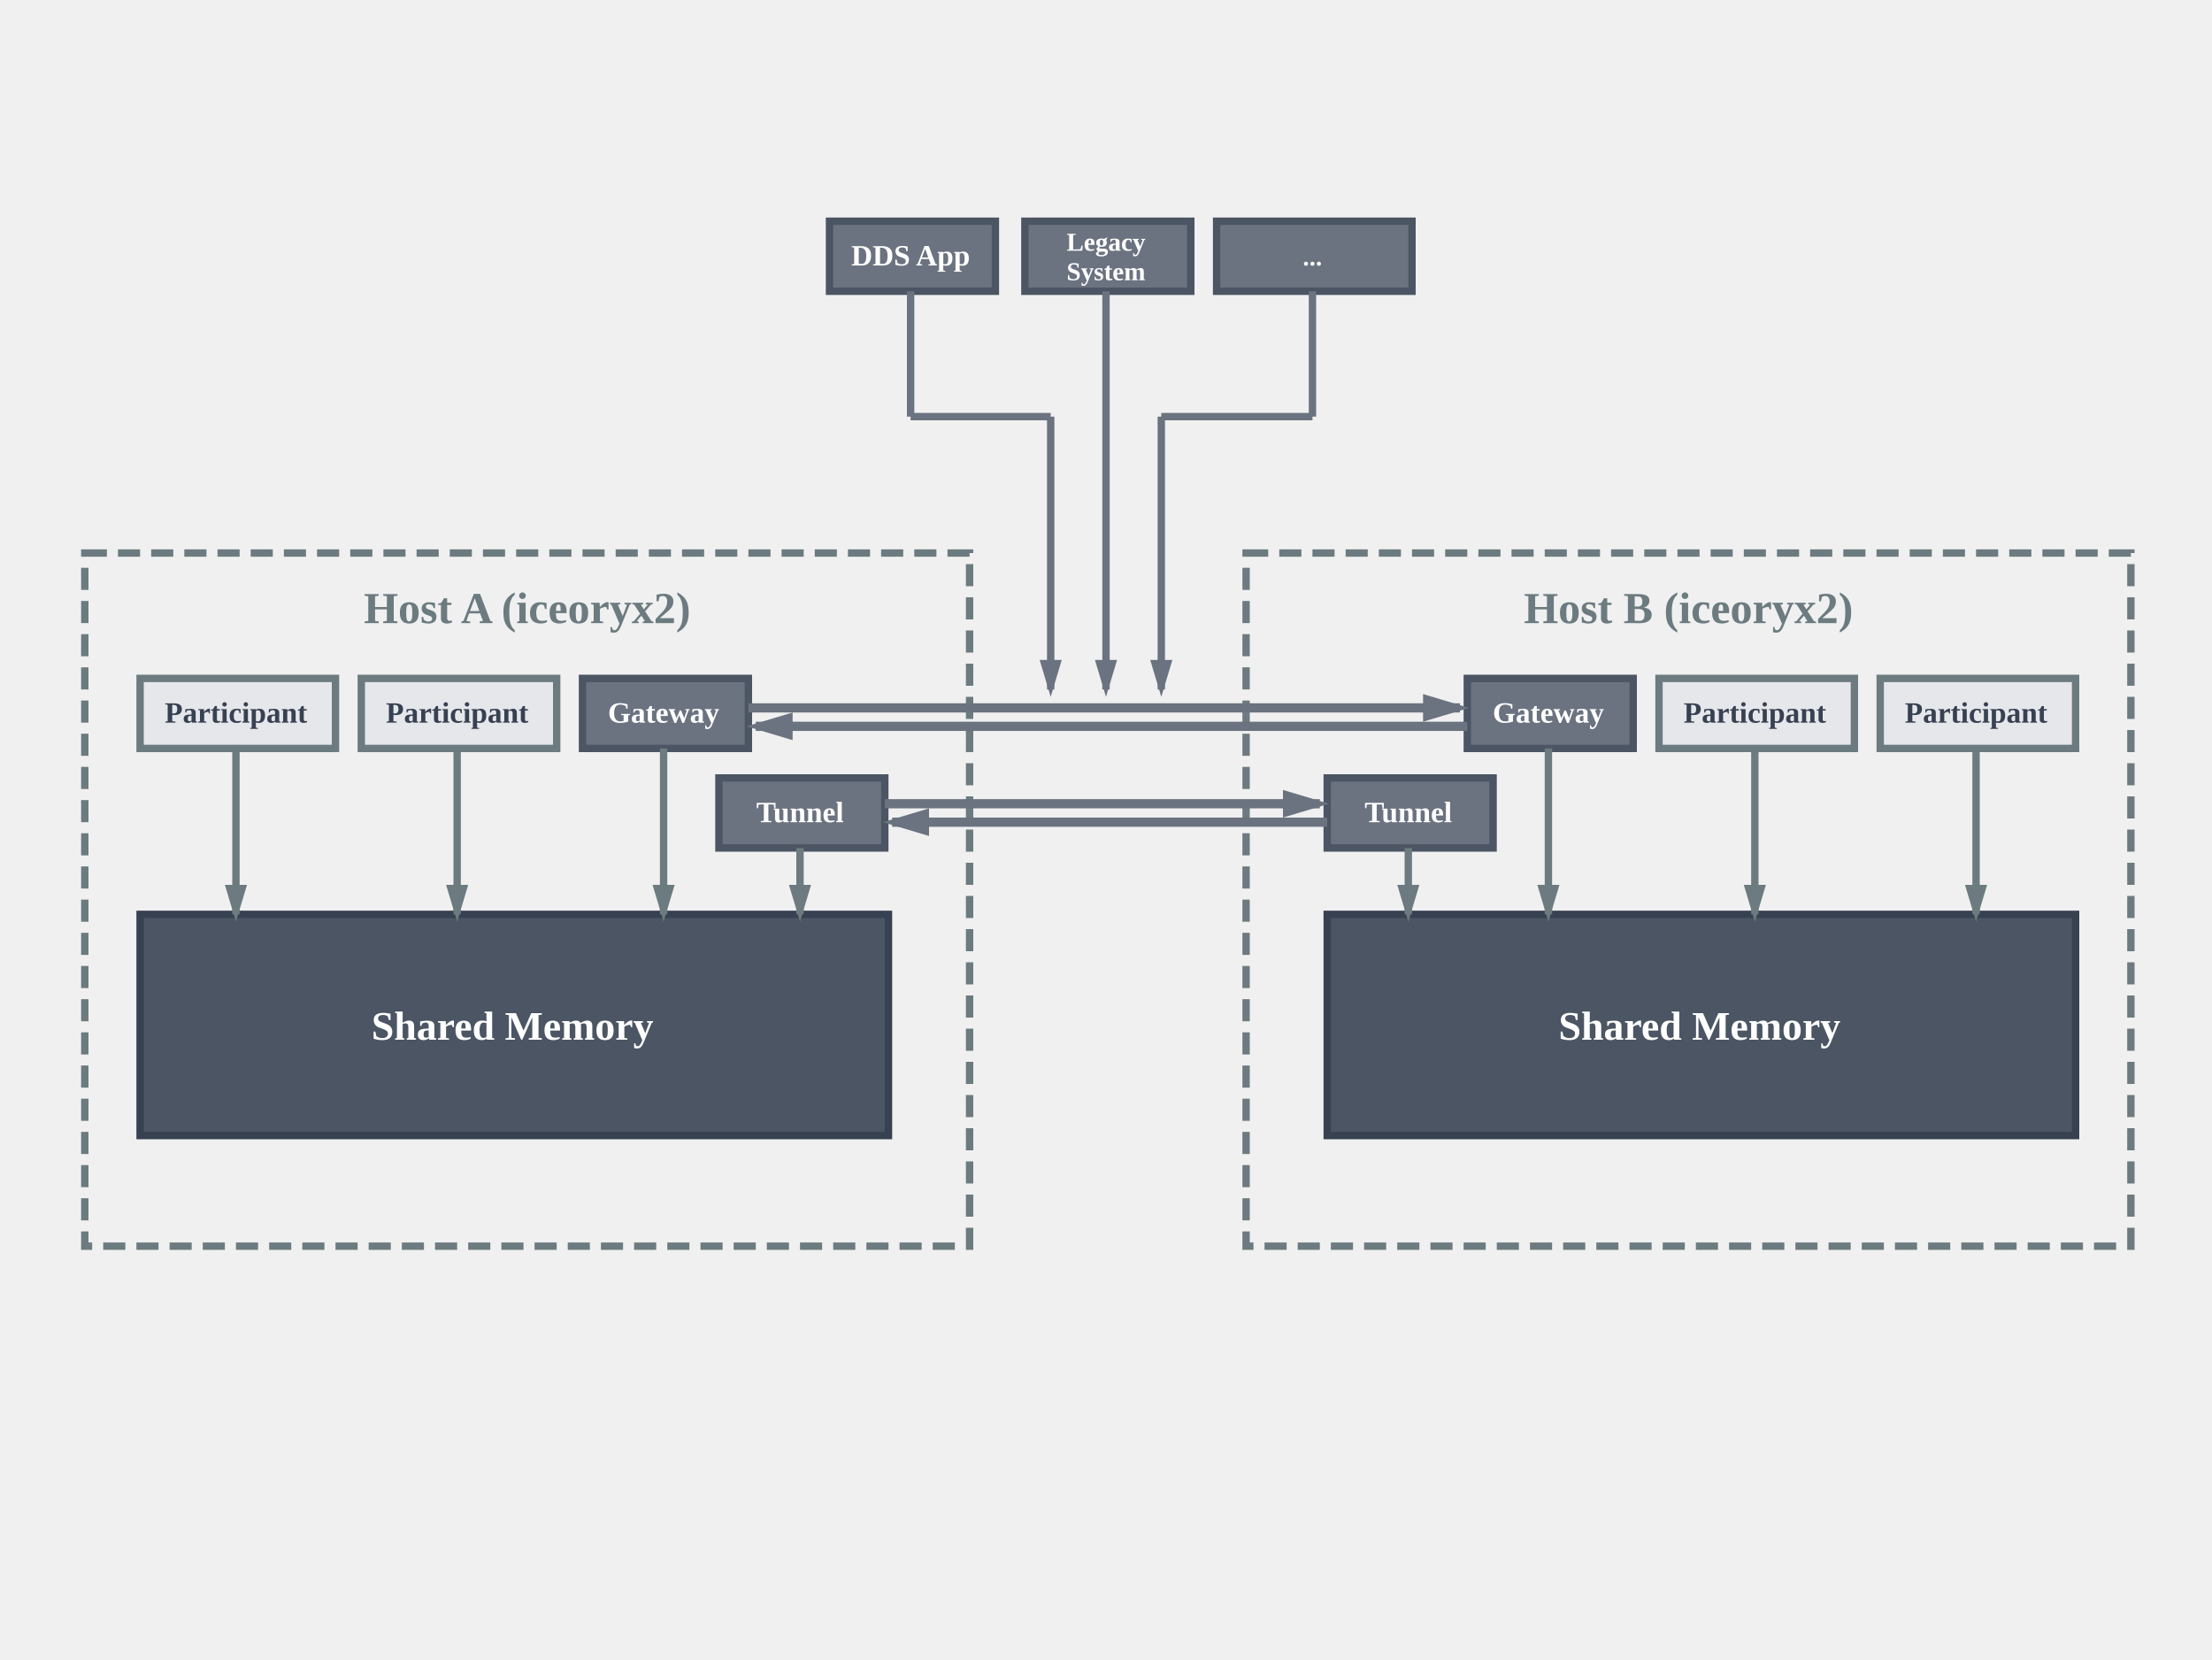
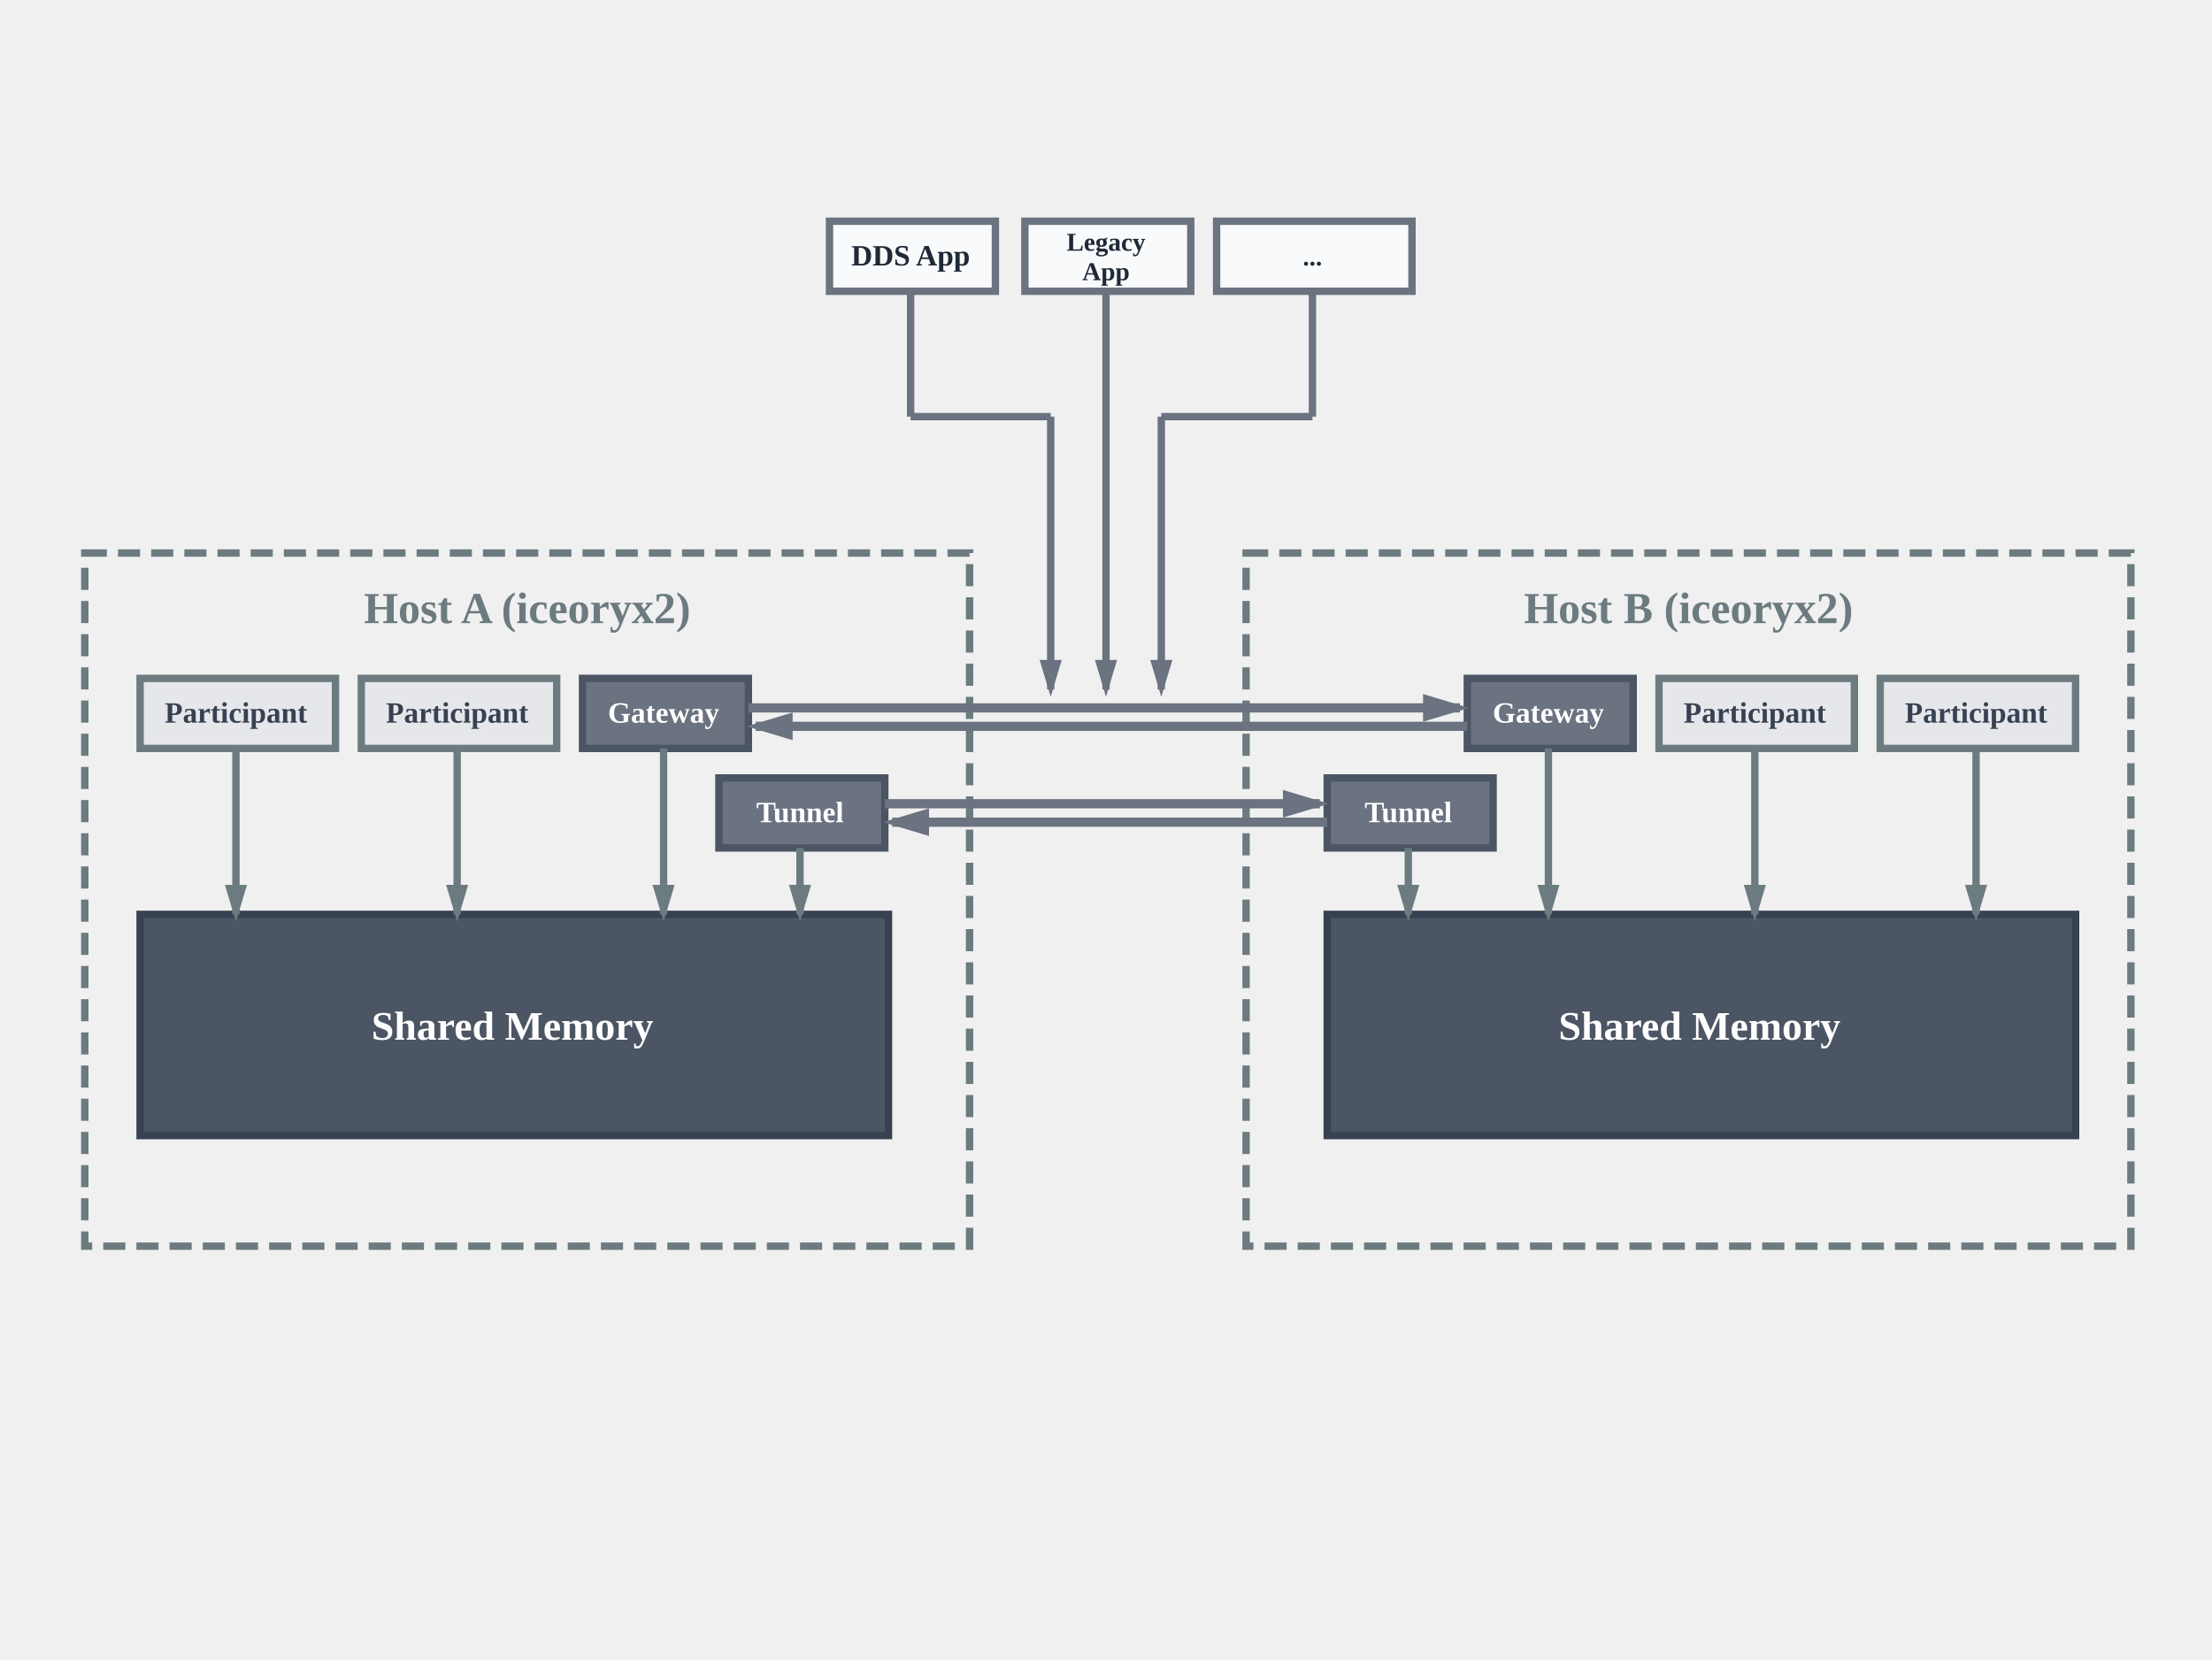
<svg xmlns="http://www.w3.org/2000/svg" viewBox="0 0 600 450">
  <defs>
    <marker id="primaryHead" markerWidth="5" markerHeight="3" refX="4" refY="1.5" orient="auto">
      <polygon points="0 0, 5 1.5, 0 3" fill="#6c7b7f" />
    </marker>
    <marker id="componentHead" markerWidth="5" markerHeight="3" refX="4" refY="1.5" orient="auto">
      <polygon points="0 0, 5 1.5, 0 3" fill="#6b7280" />
    </marker>
  </defs>
  <rect width="600" height="450" fill="transparent" />
-   <rect x="225" y="60" width="45" height="19" fill="#6b7280" stroke="#4b5563" stroke-width="2" />
-   <text x="247" y="72" text-anchor="middle" font-size="8" font-weight="bold" fill="white">DDS App</text>
-   <rect x="278" y="60" width="45" height="19" fill="#6b7280" stroke="#4b5563" stroke-width="2" />
-   <text x="300" y="68" text-anchor="middle" font-size="7" font-weight="bold" fill="white">Legacy</text>
-   <text x="300" y="76" text-anchor="middle" font-size="7" font-weight="bold" fill="white">System</text>
-   <rect x="330" y="60" width="53" height="19" fill="#6b7280" stroke="#4b5563" stroke-width="2" />
-   <text x="356" y="72" text-anchor="middle" font-size="7" font-weight="bold" fill="white">...</text>
+   <rect x="225" y="60" width="45" height="19" fill="#f9fafb" stroke="#6b7280" stroke-width="2" />
+   <text x="247" y="72" text-anchor="middle" font-size="8" font-weight="bold" fill="#1f2937">DDS App</text>
+   <rect x="278" y="60" width="45" height="19" fill="#f9fafb" stroke="#6b7280" stroke-width="2" />
+   <text x="300" y="68" text-anchor="middle" font-size="7" font-weight="bold" fill="#1f2937">Legacy</text>
+   <text x="300" y="76" text-anchor="middle" font-size="7" font-weight="bold" fill="#1f2937">App</text>
+   <rect x="330" y="60" width="53" height="19" fill="#f9fafb" stroke="#6b7280" stroke-width="2" />
+   <text x="356" y="72" text-anchor="middle" font-size="7" font-weight="bold" fill="#1f2937">...</text>
  <rect x="23" y="150" width="240" height="188" fill="none" stroke="#6c7b7f" stroke-width="2" stroke-dasharray="6,3" />
  <text x="143" y="169" text-anchor="middle" font-size="12" font-weight="bold" fill="#6c7b7f">Host A (iceoryx2)</text>
  <rect x="338" y="150" width="240" height="188" fill="none" stroke="#6c7b7f" stroke-width="2" stroke-dasharray="6,3" />
  <text x="458" y="169" text-anchor="middle" font-size="12" font-weight="bold" fill="#6c7b7f">Host B (iceoryx2)</text>
  <rect x="38" y="184" width="53" height="19" fill="#e5e7eb" stroke="#6c7b7f" stroke-width="2" />
  <text x="64" y="196" text-anchor="middle" font-size="8" font-weight="bold" fill="#374151">Participant</text>
  <rect x="98" y="184" width="53" height="19" fill="#e5e7eb" stroke="#6c7b7f" stroke-width="2" />
  <text x="124" y="196" text-anchor="middle" font-size="8" font-weight="bold" fill="#374151">Participant</text>
  <rect x="158" y="184" width="45" height="19" fill="#6b7280" stroke="#4b5563" stroke-width="2" />
  <text x="180" y="196" text-anchor="middle" font-size="8" font-weight="bold" fill="white">Gateway</text>
  <rect x="195" y="211" width="45" height="19" fill="#6b7280" stroke="#4b5563" stroke-width="2" />
  <text x="217" y="223" text-anchor="middle" font-size="8" font-weight="bold" fill="white">Tunnel</text>
  <rect x="398" y="184" width="45" height="19" fill="#6b7280" stroke="#4b5563" stroke-width="2" />
  <text x="420" y="196" text-anchor="middle" font-size="8" font-weight="bold" fill="white">Gateway</text>
  <rect x="360" y="211" width="45" height="19" fill="#6b7280" stroke="#4b5563" stroke-width="2" />
  <text x="382" y="223" text-anchor="middle" font-size="8" font-weight="bold" fill="white">Tunnel</text>
  <rect x="450" y="184" width="53" height="19" fill="#e5e7eb" stroke="#6c7b7f" stroke-width="2" />
  <text x="476" y="196" text-anchor="middle" font-size="8" font-weight="bold" fill="#374151">Participant</text>
  <rect x="510" y="184" width="53" height="19" fill="#e5e7eb" stroke="#6c7b7f" stroke-width="2" />
  <text x="536" y="196" text-anchor="middle" font-size="8" font-weight="bold" fill="#374151">Participant</text>
  <rect x="38" y="248" width="203" height="60" fill="#4b5563" stroke="#374151" stroke-width="2" />
  <text x="139" y="282" text-anchor="middle" font-size="11" font-weight="bold" fill="white">Shared Memory</text>
  <rect x="360" y="248" width="203" height="60" fill="#4b5563" stroke="#374151" stroke-width="2" />
  <text x="461" y="282" text-anchor="middle" font-size="11" font-weight="bold" fill="white">Shared Memory</text>
  <line x1="64" y1="203" x2="64" y2="248" stroke="#6c7b7f" stroke-width="2" marker-end="url(#primaryHead)" />
  <line x1="124" y1="203" x2="124" y2="248" stroke="#6c7b7f" stroke-width="2" marker-end="url(#primaryHead)" />
  <line x1="180" y1="203" x2="180" y2="248" stroke="#6c7b7f" stroke-width="2" marker-end="url(#primaryHead)" />
  <line x1="217" y1="230" x2="217" y2="248" stroke="#6c7b7f" stroke-width="2" marker-end="url(#primaryHead)" />
  <line x1="382" y1="230" x2="382" y2="248" stroke="#6c7b7f" stroke-width="2" marker-end="url(#primaryHead)" />
  <line x1="420" y1="203" x2="420" y2="248" stroke="#6c7b7f" stroke-width="2" marker-end="url(#primaryHead)" />
  <line x1="476" y1="203" x2="476" y2="248" stroke="#6c7b7f" stroke-width="2" marker-end="url(#primaryHead)" />
  <line x1="536" y1="203" x2="536" y2="248" stroke="#6c7b7f" stroke-width="2" marker-end="url(#primaryHead)" />
  <line x1="203" y1="192" x2="396" y2="192" stroke="#6b7280" stroke-width="2.5" marker-end="url(#componentHead)" />
  <line x1="398" y1="197" x2="205" y2="197" stroke="#6b7280" stroke-width="2.5" marker-end="url(#componentHead)" />
  <line x1="240" y1="218" x2="358" y2="218" stroke="#6b7280" stroke-width="2.5" marker-end="url(#componentHead)" />
  <line x1="360" y1="223" x2="242" y2="223" stroke="#6b7280" stroke-width="2.5" marker-end="url(#componentHead)" />
  <line x1="247" y1="79" x2="247" y2="113" stroke="#6b7280" stroke-width="2" />
  <line x1="247" y1="113" x2="285" y2="113" stroke="#6b7280" stroke-width="2" />
  <line x1="285" y1="113" x2="285" y2="187" stroke="#6b7280" stroke-width="2" marker-end="url(#componentHead)" />
  <line x1="300" y1="79" x2="300" y2="187" stroke="#6b7280" stroke-width="2" marker-end="url(#componentHead)" />
  <line x1="356" y1="79" x2="356" y2="113" stroke="#6b7280" stroke-width="2" />
  <line x1="356" y1="113" x2="315" y2="113" stroke="#6b7280" stroke-width="2" />
  <line x1="315" y1="113" x2="315" y2="187" stroke="#6b7280" stroke-width="2" marker-end="url(#componentHead)" />
</svg>
